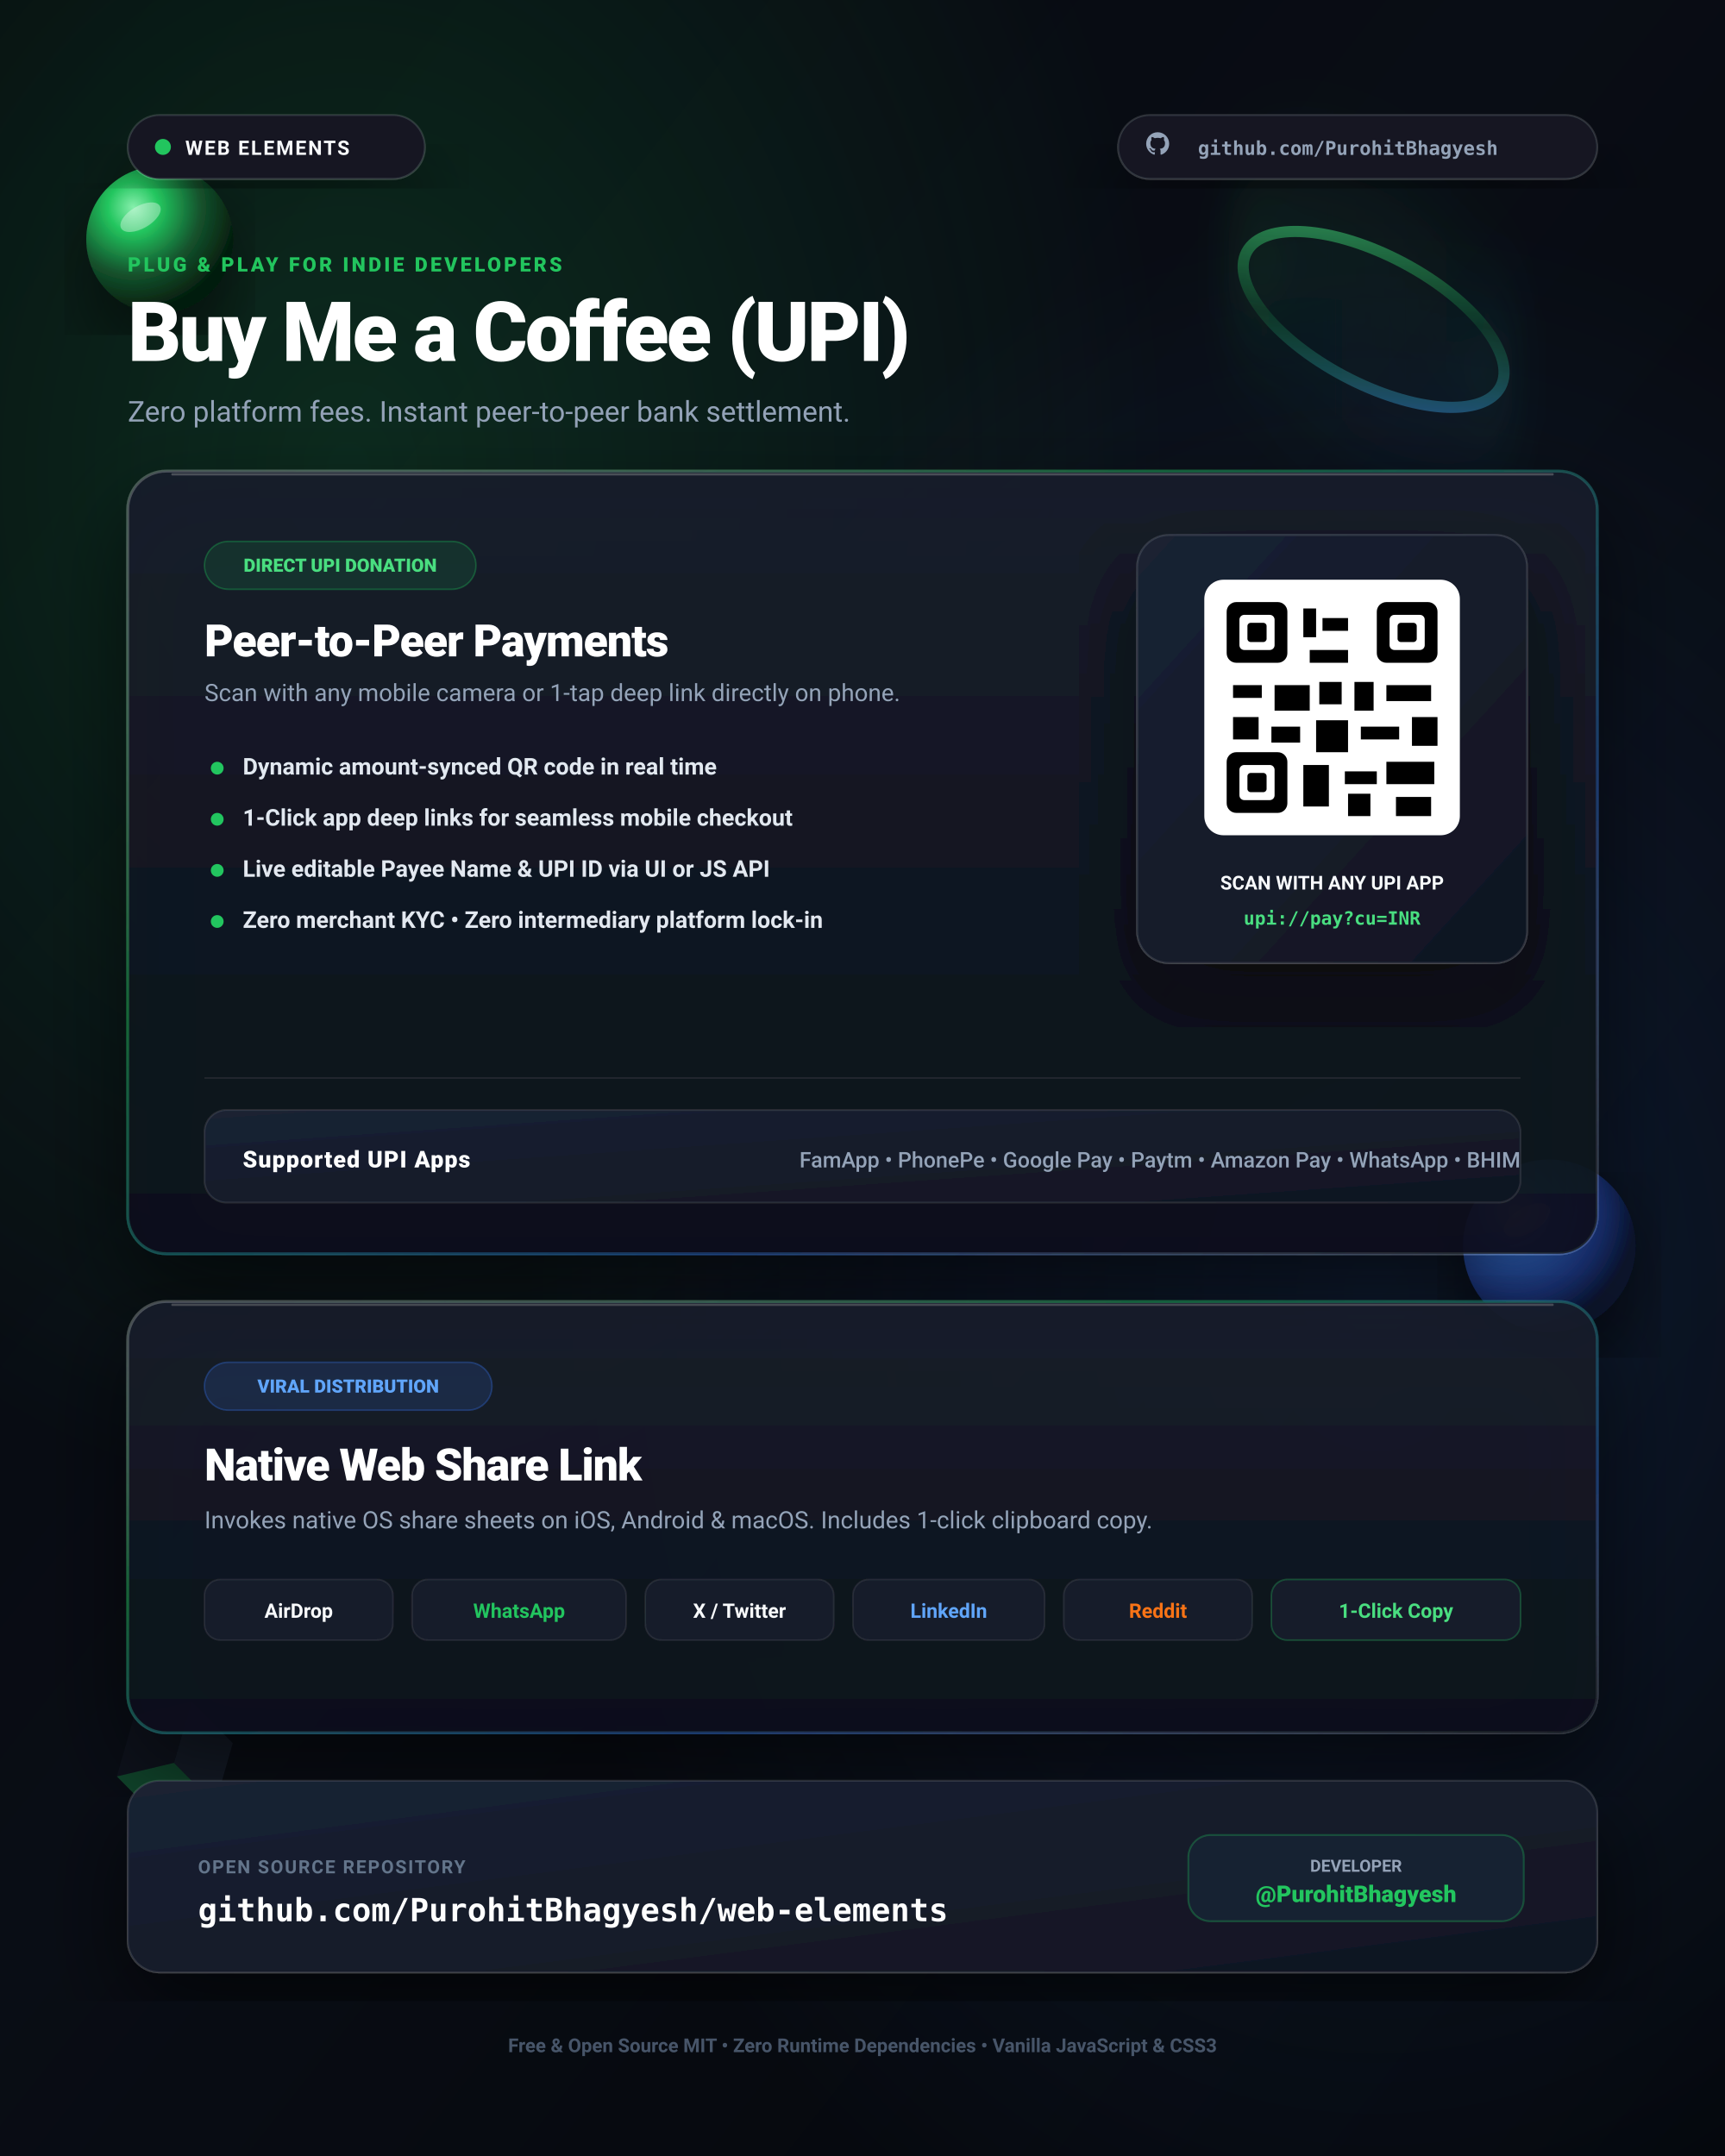
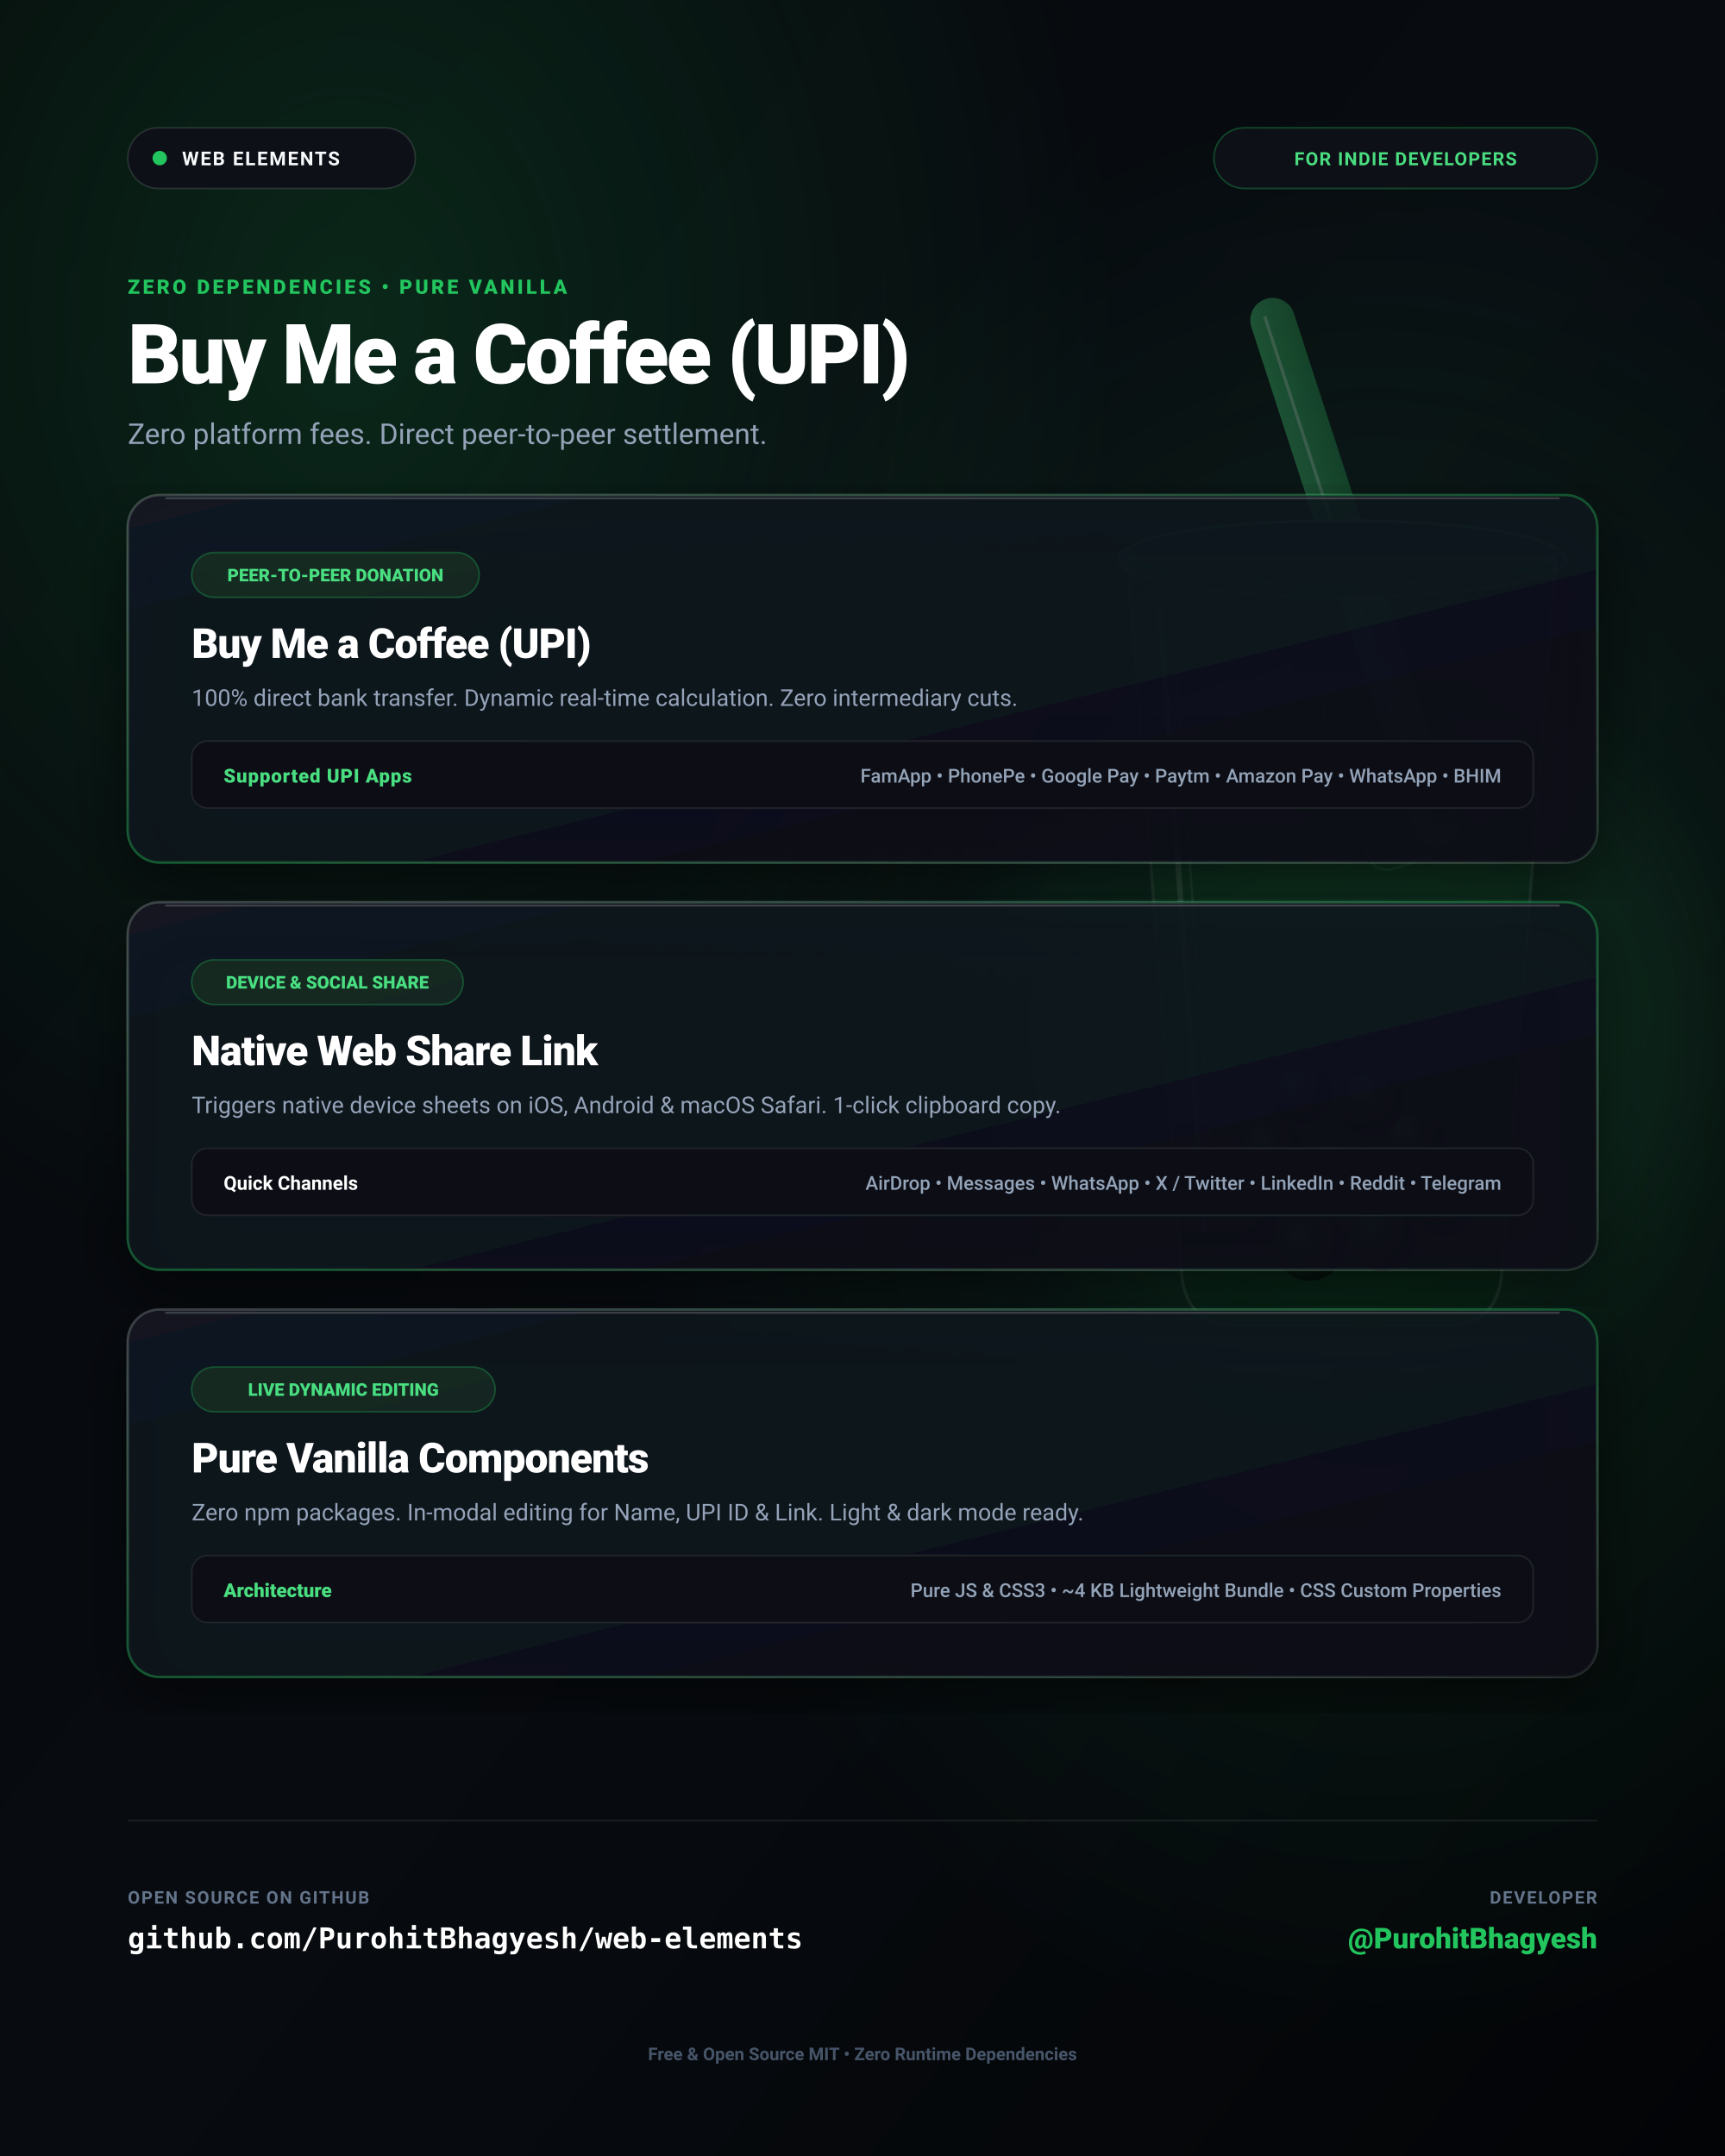
<svg xmlns="http://www.w3.org/2000/svg" viewBox="0 0 1080 1350" width="1080" height="1350">
  <defs>
-     <linearGradient id="bgGrad" x1="0%" y1="0%" x2="100%" y2="100%">
-       <stop offset="0%" stop-color="#06080d" />
-       <stop offset="45%" stop-color="#090d15" />
-       <stop offset="100%" stop-color="#040609" />
+     <linearGradient id="bg" x1="0%" y1="0%" x2="100%" y2="100%">
+       <stop offset="0%" stop-color="#05070a" />
+       <stop offset="50%" stop-color="#080c11" />
+       <stop offset="100%" stop-color="#030406" />
    </linearGradient>
-     <linearGradient id="emeraldGrad" x1="0%" y1="0%" x2="100%" y2="0%">
+     <linearGradient id="greenGrad" x1="0%" y1="0%" x2="100%" y2="0%">
      <stop offset="0%" stop-color="#22c55e" />
      <stop offset="100%" stop-color="#4ade80" />
    </linearGradient>
-     <radialGradient id="sphereEmerald" cx="32%" cy="28%" r="70%">
-       <stop offset="0%" stop-color="#86efac" />
-       <stop offset="25%" stop-color="#22c55e" />
-       <stop offset="65%" stop-color="#14532d" />
-       <stop offset="100%" stop-color="#051f0f" />
-     </radialGradient>
-     <radialGradient id="sphereAzure" cx="30%" cy="30%" r="70%">
-       <stop offset="0%" stop-color="#93c5fd" />
-       <stop offset="28%" stop-color="#3b82f6" />
-       <stop offset="70%" stop-color="#1e3a8a" />
-       <stop offset="100%" stop-color="#08142f" />
-     </radialGradient>
-     <linearGradient id="ringGrad" x1="0%" y1="0%" x2="100%" y2="100%">
-       <stop offset="0%" stop-color="#4ade80" stop-opacity="0.8" />
-       <stop offset="50%" stop-color="#22c55e" stop-opacity="0.2" />
-       <stop offset="100%" stop-color="#3b82f6" stop-opacity="0.7" />
+     <linearGradient id="glassCard" x1="0%" y1="0%" x2="100%" y2="100%">
+       <stop offset="0%" stop-color="#121721" stop-opacity="0.88" />
+       <stop offset="100%" stop-color="#0a0e16" stop-opacity="0.88" />
    </linearGradient>
-     <linearGradient id="cardGrad" x1="0%" y1="0%" x2="0%" y2="100%">
-       <stop offset="0%" stop-color="#171d2b" stop-opacity="0.92" />
-       <stop offset="100%" stop-color="#0d111a" stop-opacity="0.92" />
-     </linearGradient>
-     <linearGradient id="cardBorder" x1="0%" y1="0%" x2="100%" y2="100%">
-       <stop offset="0%" stop-color="rgba(255,255,255,0.22)" />
-       <stop offset="35%" stop-color="rgba(34,197,94,0.4)" />
-       <stop offset="70%" stop-color="rgba(59,130,246,0.3)" />
+     <linearGradient id="glassBorder" x1="0%" y1="0%" x2="100%" y2="100%">
+       <stop offset="0%" stop-color="rgba(255,255,255,0.18)" />
+       <stop offset="50%" stop-color="rgba(34,197,94,0.35)" />
      <stop offset="100%" stop-color="rgba(255,255,255,0.06)" />
    </linearGradient>
-     <linearGradient id="subCardBg" x1="0%" y1="0%" x2="100%" y2="100%">
-       <stop offset="0%" stop-color="#1a2233" />
-       <stop offset="100%" stop-color="#101522" />
+     <linearGradient id="bobaLiquid" x1="0%" y1="0%" x2="0%" y2="100%">
+       <stop offset="0%" stop-color="#15803d" stop-opacity="0.25" />
+       <stop offset="40%" stop-color="#166534" stop-opacity="0.45" />
+       <stop offset="100%" stop-color="#052e16" stop-opacity="0.85" />
    </linearGradient>
-     <radialGradient id="ambGreen" cx="20%" cy="22%" r="48%">
-       <stop offset="0%" stop-color="#22c55e" stop-opacity="0.18" />
+     <radialGradient id="bobaPearl" cx="35%" cy="30%" r="65%">
+       <stop offset="0%" stop-color="#4ade80" stop-opacity="0.8" />
+       <stop offset="40%" stop-color="#14532d" />
+       <stop offset="100%" stop-color="#020804" />
+     </radialGradient>
+     <linearGradient id="strawGrad" x1="0%" y1="0%" x2="100%" y2="100%">
+       <stop offset="0%" stop-color="#4ade80" />
+       <stop offset="100%" stop-color="#15803d" />
+     </linearGradient>
+     <radialGradient id="glowTopLeft" cx="20%" cy="15%" r="45%">
+       <stop offset="0%" stop-color="#22c55e" stop-opacity="0.16" />
      <stop offset="100%" stop-color="#22c55e" stop-opacity="0" />
    </radialGradient>
-     <radialGradient id="ambBlue" cx="80%" cy="60%" r="50%">
-       <stop offset="0%" stop-color="#3b82f6" stop-opacity="0.14" />
-       <stop offset="100%" stop-color="#3b82f6" stop-opacity="0" />
+     <radialGradient id="glowBoba" cx="80%" cy="50%" r="45%">
+       <stop offset="0%" stop-color="#22c55e" stop-opacity="0.14" />
+       <stop offset="100%" stop-color="#22c55e" stop-opacity="0" />
    </radialGradient>
-     <filter id="shadow3D" x="-15%" y="-15%" width="130%" height="130%">
-       <feDropShadow dx="0" dy="24" stdDeviation="28" flood-color="#000000" flood-opacity="0.6" />
+     <filter id="cardShadow" x="-10%" y="-10%" width="120%" height="120%">
+       <feDropShadow dx="0" dy="16" stdDeviation="20" flood-color="#000000" flood-opacity="0.6" />
    </filter>
-     <filter id="glowSubtle" x="-20%" y="-20%" width="140%" height="140%">
-       <feGaussianBlur stdDeviation="30" />
+     <filter id="softGlow" x="-20%" y="-20%" width="140%" height="140%">
+       <feGaussianBlur stdDeviation="24" />
    </filter>
    <style>
      .sans { font-family: -apple-system, BlinkMacSystemFont, "Segoe UI", Roboto, Helvetica, Arial, sans-serif; }
      .mono { font-family: ui-monospace, SFMono-Regular, Menlo, Monaco, Consolas, monospace; }
    </style>
  </defs>
-   <rect width="1080" height="1350" fill="url(#bgGrad)" />
-   <rect width="1080" height="1350" fill="url(#ambGreen)" />
-   <rect width="1080" height="1350" fill="url(#ambBlue)" />
-   <g transform="translate(860, 200) rotate(28)" opacity="0.8">
-     <ellipse cx="0" cy="0" rx="90" ry="40" fill="none" stroke="url(#ringGrad)" stroke-width="12" filter="url(#glowSubtle)" />
-     <ellipse cx="0" cy="0" rx="90" ry="40" fill="none" stroke="url(#ringGrad)" stroke-width="7" />
+   <rect width="1080" height="1350" fill="url(#bg)" />
+   <rect width="1080" height="1350" fill="url(#glowTopLeft)" />
+   <rect width="1080" height="1350" fill="url(#glowBoba)" />
+   <g transform="translate(680, 240)" opacity="0.45">
+     <circle cx="160" cy="400" r="220" fill="url(#greenGrad)" opacity="0.12" filter="url(#softGlow)" />
+     <g transform="rotate(-18, 160, 100)">
+       <rect x="148" y="-60" width="28" height="360" rx="14" fill="url(#strawGrad)" opacity="0.7" />
+       <line x1="158" y1="-50" x2="158" y2="280" stroke="#ffffff" stroke-width="2" opacity="0.35" />
+     </g>
+     <ellipse cx="160" cy="110" rx="140" ry="24" fill="#1e293b" stroke="rgba(255,255,255,0.25)" stroke-width="2" />
+     <ellipse cx="160" cy="106" rx="134" ry="20" fill="#0f172a" stroke="#22c55e" stroke-width="1.5" opacity="0.6" />
+     <path d="M26 110 L60 560 Q64 590 94 590 L226 590 Q256 590 260 560 L294 110 Z" fill="url(#bobaLiquid)" stroke="rgba(255,255,255,0.18)" stroke-width="2" />
+     <rect x="90" y="190" width="56" height="56" rx="12" fill="none" stroke="rgba(255,255,255,0.2)" stroke-width="1.5" transform="rotate(12, 118, 218)" />
+     <rect x="170" y="240" width="60" height="60" rx="12" fill="none" stroke="rgba(74,222,128,0.25)" stroke-width="1.5" transform="rotate(-18, 200, 270)" />
+     <circle cx="100" cy="520" r="20" fill="url(#bobaPearl)" />
+     <circle cx="140" cy="540" r="22" fill="url(#bobaPearl)" />
+     <circle cx="185" cy="535" r="21" fill="url(#bobaPearl)" />
+     <circle cx="225" cy="515" r="19" fill="url(#bobaPearl)" />
+     <circle cx="115" cy="480" r="20" fill="url(#bobaPearl)" />
+     <circle cx="160" cy="495" r="22" fill="url(#bobaPearl)" />
+     <circle cx="205" cy="475" r="20" fill="url(#bobaPearl)" />
+     <circle cx="135" cy="445" r="19" fill="url(#bobaPearl)" />
+     <circle cx="178" cy="450" r="21" fill="url(#bobaPearl)" />
+     <path d="M46 140 L74 530" stroke="#ffffff" stroke-width="3.5" opacity="0.25" stroke-linecap="round" />
+     <path d="M54 150 L78 480" stroke="#ffffff" stroke-width="1.5" opacity="0.15" stroke-linecap="round" />
  </g>
-   <g transform="translate(100, 150)">
-     <circle cx="0" cy="0" r="46" fill="url(#sphereEmerald)" filter="url(#shadow3D)" />
-     <ellipse cx="-12" cy="-14" rx="14" ry="7" fill="#ffffff" opacity="0.35" transform="rotate(-30, -12, -14)" />
-   </g>
-   <g transform="translate(970, 780)">
-     <circle cx="0" cy="0" r="54" fill="url(#sphereAzure)" filter="url(#shadow3D)" />
-     <ellipse cx="-14" cy="-16" rx="16" ry="8" fill="#ffffff" opacity="0.4" transform="rotate(-30, -14, -16)" />
-   </g>
-   <g transform="translate(110, 1100) rotate(16)" opacity="0.6">
-     <polygon points="0,-36 32,-18 32,22 0,4 0,-36" fill="#1b2434" />
-     <polygon points="0,-36 -32,-18 -32,22 0,4 0,-36" fill="#101622" />
-     <polygon points="0,4 32,22 0,40 -32,22" fill="#22c55e" opacity="0.5" />
-   </g>
-   <g transform="translate(80, 72)">
-     <rect width="186" height="40" rx="20" fill="#121722" stroke="rgba(255,255,255,0.14)" stroke-width="1.2" filter="url(#shadow3D)" />
-     <circle cx="22" cy="20" r="5" fill="#22c55e" />
-     <text x="36" y="25" fill="#f8fafc" class="sans" font-size="12.5" font-weight="700" letter-spacing="0.08em">WEB ELEMENTS</text>
-     <g transform="translate(620, 0)">
-       <rect width="300" height="40" rx="20" fill="#121722" stroke="rgba(255,255,255,0.14)" stroke-width="1.2" filter="url(#shadow3D)" />
-       <path d="M20 20c0-4.42-3.58-8-8-8s-8 3.58-8 8c0 3.54 2.29 6.53 5.47 7.59.4.07.55-.17.55-.38 0-.19-.01-.69-.01-1.36-2.22.48-2.69-1.07-2.69-1.07-.36-.92-.89-1.17-.89-1.17-.73-.5.06-.49.06-.49.8.06 1.23.83 1.23.83.71 1.22 1.87.87 2.33.66.07-.52.28-.87.51-1.07-1.78-.2-3.64-.89-3.64-3.95 0-.87.31-1.58.82-2.14-.08-.2-.36-1.01.08-2.11 0 0 .67-.21 2.2.82.64-.18 1.32-.27 2-.27.68 0 1.36.09 2 .27 1.53-1.03 2.2-.82 2.2-.82.44 1.1.16 1.91.08 2.11.51.56.82 1.27.82 2.14 0 3.07-1.87 3.75-3.65 3.95.29.25.54.74.54 1.49 0 1.07-.01 1.94-.01 2.2 0 .21.14.46.55.38A8.01 8.01 0 0020 20z" fill="#94a3b8" transform="translate(14, 0) scale(0.9)" />
-       <text x="50" y="25" fill="#94a3b8" class="mono" font-size="12" font-weight="600">github.com/PurohitBhagyesh</text>
+   <g transform="translate(80, 80)">
+     <rect width="180" height="38" rx="19" fill="#0d1117" stroke="rgba(255,255,255,0.12)" stroke-width="1" />
+     <circle cx="20" cy="19" r="4.5" fill="#22c55e" />
+     <text x="34" y="23.5" fill="#f8fafc" class="sans" font-size="12" font-weight="700" letter-spacing="0.08em">WEB ELEMENTS</text>
+     <g transform="translate(680, 0)">
+       <rect width="240" height="38" rx="19" fill="#0d1117" stroke="rgba(34,197,94,0.3)" stroke-width="1" />
+       <text x="120" y="23.5" fill="#4ade80" class="sans" font-size="11.5" font-weight="700" text-anchor="middle" letter-spacing="0.06em">FOR INDIE DEVELOPERS</text>
    </g>
  </g>
-   <g transform="translate(80, 146)">
-     <text x="0" y="24" fill="#22c55e" class="sans" font-size="12.5" font-weight="800" letter-spacing="0.14em">PLUG &amp; PLAY FOR INDIE DEVELOPERS</text>
+   <g transform="translate(80, 160)">
+     <text x="0" y="24" fill="#22c55e" class="sans" font-size="12.5" font-weight="800" letter-spacing="0.14em">ZERO DEPENDENCIES • PURE VANILLA</text>
    <text x="0" y="80" fill="#ffffff" class="sans" font-size="52" font-weight="900" letter-spacing="-0.03em">Buy Me a Coffee (UPI)</text>
    <text x="0" y="118" fill="#94a3b8" class="sans" font-size="18" font-weight="400">
-       Zero platform fees. Instant peer-to-peer bank settlement.
+       Zero platform fees. Direct peer-to-peer settlement.
    </text>
  </g>
-   <g transform="translate(80, 295)" filter="url(#shadow3D)">
-     <rect width="920" height="490" rx="24" fill="url(#cardGrad)" stroke="url(#cardBorder)" stroke-width="1.8" />
-     <line x1="28" y1="2" x2="892" y2="2" stroke="rgba(255,255,255,0.22)" stroke-width="1.5" stroke-linecap="round" />
-     <g transform="translate(48, 44)">
-       <rect width="170" height="30" rx="15" fill="rgba(34,197,94,0.14)" stroke="rgba(34,197,94,0.3)" stroke-width="1" />
-       <text x="85" y="19" fill="#4ade80" class="sans" font-size="11.5" font-weight="800" text-anchor="middle">DIRECT UPI DONATION</text>
-       <text x="0" y="72" fill="#ffffff" class="sans" font-size="28" font-weight="800" letter-spacing="-0.02em">Peer-to-Peer Payments</text>
-       <text x="0" y="100" fill="#94a3b8" class="sans" font-size="15" font-weight="400">Scan with any mobile camera or 1-tap deep link directly on phone.</text>
-       <g transform="translate(0, 134)">
-         <g transform="translate(0, 0)">
-           <circle cx="8" cy="8" r="4" fill="#22c55e" />
-           <text x="24" y="12" fill="#e2e8f0" class="sans" font-size="14.5" font-weight="600">Dynamic amount-synced QR code in real time</text>
-         </g>
-         <g transform="translate(0, 32)">
-           <circle cx="8" cy="8" r="4" fill="#22c55e" />
-           <text x="24" y="12" fill="#e2e8f0" class="sans" font-size="14.5" font-weight="600">1-Click app deep links for seamless mobile checkout</text>
-         </g>
-         <g transform="translate(0, 64)">
-           <circle cx="8" cy="8" r="4" fill="#22c55e" />
-           <text x="24" y="12" fill="#e2e8f0" class="sans" font-size="14.5" font-weight="600">Live editable Payee Name &amp; UPI ID via UI or JS API</text>
-         </g>
-         <g transform="translate(0, 96)">
-           <circle cx="8" cy="8" r="4" fill="#22c55e" />
-           <text x="24" y="12" fill="#e2e8f0" class="sans" font-size="14.5" font-weight="600">Zero merchant KYC • Zero intermediary platform lock-in</text>
-         </g>
+   <g transform="translate(80, 310)" filter="url(#cardShadow)">
+     <rect width="920" height="230" rx="20" fill="url(#glassCard)" stroke="url(#glassBorder)" stroke-width="1.5" />
+     <line x1="24" y1="2" x2="896" y2="2" stroke="rgba(255,255,255,0.2)" stroke-width="1.2" stroke-linecap="round" />
+     <g transform="translate(40, 36)">
+       <g>
+         <rect width="180" height="28" rx="14" fill="rgba(34,197,94,0.12)" stroke="rgba(34,197,94,0.3)" stroke-width="1" />
+         <text x="90" y="18" fill="#4ade80" class="sans" font-size="11" font-weight="800" text-anchor="middle">PEER-TO-PEER DONATION</text>
      </g>
-     </g>
-     <g transform="translate(632, 40)" filter="url(#shadow3D)">
-       <rect width="244" height="268" rx="20" fill="url(#subCardBg)" stroke="rgba(255,255,255,0.12)" stroke-width="1.2" />
-       <g transform="translate(42, 28)">
-         <rect width="160" height="160" rx="12" fill="#ffffff" />
-         <rect x="14" y="14" width="38" height="38" rx="6" fill="#000000" />
-         <rect x="22" y="22" width="22" height="22" rx="3" fill="#ffffff" />
-         <rect x="27" y="27" width="12" height="12" rx="2" fill="#000000" />
-         <rect x="108" y="14" width="38" height="38" rx="6" fill="#000000" />
-         <rect x="116" y="22" width="22" height="22" rx="3" fill="#ffffff" />
-         <rect x="121" y="27" width="12" height="12" rx="2" fill="#000000" />
-         <rect x="14" y="108" width="38" height="38" rx="6" fill="#000000" />
-         <rect x="22" y="116" width="22" height="22" rx="3" fill="#ffffff" />
-         <rect x="27" y="121" width="12" height="12" rx="2" fill="#000000" />
-         <rect x="62" y="18" width="8" height="18" fill="#000" />
-         <rect x="74" y="24" width="16" height="8" fill="#000" />
-         <rect x="66" y="44" width="24" height="8" fill="#000" />
-         <rect x="18" y="66" width="18" height="8" fill="#000" />
-         <rect x="44" y="66" width="22" height="16" fill="#000" />
-         <rect x="72" y="64" width="14" height="14" fill="#000" />
-         <rect x="94" y="64" width="12" height="18" fill="#000" />
-         <rect x="114" y="66" width="28" height="10" fill="#000" />
-         <rect x="18" y="86" width="16" height="14" fill="#000" />
-         <rect x="42" y="92" width="18" height="10" fill="#000" />
-         <rect x="70" y="88" width="20" height="20" fill="#000" />
-         <rect x="98" y="92" width="24" height="8" fill="#000" />
-         <rect x="130" y="86" width="16" height="18" fill="#000" />
-         <rect x="62" y="116" width="16" height="26" fill="#000" />
-         <rect x="88" y="120" width="20" height="8" fill="#000" />
-         <rect x="114" y="114" width="30" height="14" fill="#000" />
-         <rect x="90" y="134" width="14" height="14" fill="#000" />
-         <rect x="120" y="136" width="22" height="12" fill="#000" />
-       </g>
-       <text x="122" y="222" fill="#f8fafc" class="sans" font-size="12" font-weight="700" text-anchor="middle">SCAN WITH ANY UPI APP</text>
-       <text x="122" y="244" fill="#4ade80" class="mono" font-size="11.5" font-weight="600" text-anchor="middle">upi://pay?cu=INR</text>
-     </g>
-     <g transform="translate(48, 380)">
-       <line x1="0" y1="0" x2="824" y2="0" stroke="rgba(255,255,255,0.08)" stroke-width="1" />
-       <g transform="translate(0, 20)">
-         <rect width="824" height="58" rx="14" fill="url(#subCardBg)" stroke="rgba(255,255,255,0.1)" stroke-width="1.2" />
-         <g transform="translate(24, 34)">
-           <text x="0" y="2" fill="#ffffff" class="sans" font-size="14.5" font-weight="800" letter-spacing="0.04em">Supported UPI Apps</text>
-           <text x="800" y="2" fill="#94a3b8" class="sans" font-size="13.5" font-weight="500" text-anchor="end">
-             FamApp • PhonePe • Google Pay • Paytm • Amazon Pay • WhatsApp • BHIM
-           </text>
-         </g>
+       <text x="0" y="66" fill="#ffffff" class="sans" font-size="26" font-weight="800" letter-spacing="-0.02em">Buy Me a Coffee (UPI)</text>
+       <text x="0" y="96" fill="#94a3b8" class="sans" font-size="14.5" font-weight="400">
+         100% direct bank transfer. Dynamic real-time calculation. Zero intermediary cuts.
+       </text>
+       <g transform="translate(0, 118)">
+         <rect width="840" height="42" rx="10" fill="#0d1117" stroke="rgba(255,255,255,0.08)" stroke-width="1" />
+         <text x="20" y="26" fill="#4ade80" class="sans" font-size="12" font-weight="800" letter-spacing="0.04em">Supported UPI Apps</text>
+         <text x="820" y="26" fill="#94a3b8" class="sans" font-size="12" font-weight="500" text-anchor="end">
+           FamApp • PhonePe • Google Pay • Paytm • Amazon Pay • WhatsApp • BHIM
+         </text>
      </g>
    </g>
  </g>
-   <g transform="translate(80, 815)" filter="url(#shadow3D)">
-     <rect width="920" height="270" rx="24" fill="url(#cardGrad)" stroke="url(#cardBorder)" stroke-width="1.8" />
-     <line x1="28" y1="2" x2="892" y2="2" stroke="rgba(255,255,255,0.2)" stroke-width="1.5" stroke-linecap="round" />
-     <g transform="translate(48, 38)">
-       <rect width="180" height="30" rx="15" fill="rgba(59,130,246,0.14)" stroke="rgba(59,130,246,0.3)" stroke-width="1" />
-       <text x="90" y="19" fill="#60a5fa" class="sans" font-size="11.5" font-weight="800" text-anchor="middle">VIRAL DISTRIBUTION</text>
-       <text x="0" y="74" fill="#ffffff" class="sans" font-size="28" font-weight="800" letter-spacing="-0.02em">Native Web Share Link</text>
-       <text x="0" y="104" fill="#94a3b8" class="sans" font-size="15" font-weight="400">
-         Invokes native OS share sheets on iOS, Android &amp; macOS. Includes 1-click clipboard copy.
+   <g transform="translate(80, 565)" filter="url(#cardShadow)">
+     <rect width="920" height="230" rx="20" fill="url(#glassCard)" stroke="url(#glassBorder)" stroke-width="1.5" />
+     <line x1="24" y1="2" x2="896" y2="2" stroke="rgba(255,255,255,0.2)" stroke-width="1.2" stroke-linecap="round" />
+     <g transform="translate(40, 36)">
+       <g>
+         <rect width="170" height="28" rx="14" fill="rgba(34,197,94,0.12)" stroke="rgba(34,197,94,0.3)" stroke-width="1" />
+         <text x="85" y="18" fill="#4ade80" class="sans" font-size="11" font-weight="800" text-anchor="middle">DEVICE &amp; SOCIAL SHARE</text>
+       </g>
+       <text x="0" y="66" fill="#ffffff" class="sans" font-size="26" font-weight="800" letter-spacing="-0.02em">Native Web Share Link</text>
+       <text x="0" y="96" fill="#94a3b8" class="sans" font-size="14.5" font-weight="400">
+         Triggers native device sheets on iOS, Android &amp; macOS Safari. 1-click clipboard copy.
      </text>
-       <g transform="translate(0, 136)">
-         <rect x="0" y="0" width="118" height="38" rx="10" fill="#181e2b" stroke="rgba(255,255,255,0.08)" />
-         <text x="59" y="24" fill="#f8fafc" class="sans" font-size="12.5" font-weight="600" text-anchor="middle">AirDrop</text>
-         <rect x="130" y="0" width="134" height="38" rx="10" fill="#181e2b" stroke="rgba(255,255,255,0.08)" />
-         <text x="197" y="24" fill="#22c55e" class="sans" font-size="12.5" font-weight="600" text-anchor="middle">WhatsApp</text>
-         <rect x="276" y="0" width="118" height="38" rx="10" fill="#181e2b" stroke="rgba(255,255,255,0.08)" />
-         <text x="335" y="24" fill="#f8fafc" class="sans" font-size="12.5" font-weight="600" text-anchor="middle">X / Twitter</text>
-         <rect x="406" y="0" width="120" height="38" rx="10" fill="#181e2b" stroke="rgba(255,255,255,0.08)" />
-         <text x="466" y="24" fill="#60a5fa" class="sans" font-size="12.5" font-weight="600" text-anchor="middle">LinkedIn</text>
-         <rect x="538" y="0" width="118" height="38" rx="10" fill="#181e2b" stroke="rgba(255,255,255,0.08)" />
-         <text x="597" y="24" fill="#f97316" class="sans" font-size="12.5" font-weight="600" text-anchor="middle">Reddit</text>
-         <rect x="668" y="0" width="156" height="38" rx="10" fill="#181e2b" stroke="rgba(34,197,94,0.3)" />
-         <text x="746" y="24" fill="#4ade80" class="sans" font-size="12.5" font-weight="700" text-anchor="middle">1-Click Copy</text>
+       <g transform="translate(0, 118)">
+         <rect width="840" height="42" rx="10" fill="#0d1117" stroke="rgba(255,255,255,0.08)" stroke-width="1" />
+         <text x="20" y="26" fill="#ffffff" class="sans" font-size="12" font-weight="700">Quick Channels</text>
+         <text x="820" y="26" fill="#94a3b8" class="sans" font-size="12" font-weight="500" text-anchor="end">
+           AirDrop • Messages • WhatsApp • X / Twitter • LinkedIn • Reddit • Telegram
+         </text>
      </g>
    </g>
  </g>
-   <g transform="translate(80, 1115)" filter="url(#shadow3D)">
-     <rect width="920" height="120" rx="20" fill="url(#subCardBg)" stroke="rgba(255,255,255,0.12)" stroke-width="1.2" />
-     <g transform="translate(44, 38)">
-       <text x="0" y="20" fill="#64748b" class="sans" font-size="11.5" font-weight="700" letter-spacing="0.08em">OPEN SOURCE REPOSITORY</text>
-       <text x="0" y="50" fill="#ffffff" class="mono" font-size="20" font-weight="700">github.com/PurohitBhagyesh/web-elements</text>
-       <g transform="translate(620, -4)">
-         <rect width="210" height="54" rx="14" fill="#182030" stroke="rgba(34,197,94,0.3)" stroke-width="1.2" />
-         <text x="105" y="23" fill="#94a3b8" class="sans" font-size="10.5" font-weight="600" text-anchor="middle">DEVELOPER</text>
-         <text x="105" y="42" fill="#22c55e" class="sans" font-size="14.5" font-weight="800" text-anchor="middle">@PurohitBhagyesh</text>
+   <g transform="translate(80, 820)" filter="url(#cardShadow)">
+     <rect width="920" height="230" rx="20" fill="url(#glassCard)" stroke="url(#glassBorder)" stroke-width="1.5" />
+     <line x1="24" y1="2" x2="896" y2="2" stroke="rgba(255,255,255,0.2)" stroke-width="1.2" stroke-linecap="round" />
+     <g transform="translate(40, 36)">
+       <g>
+         <rect width="190" height="28" rx="14" fill="rgba(34,197,94,0.12)" stroke="rgba(34,197,94,0.3)" stroke-width="1" />
+         <text x="95" y="18" fill="#4ade80" class="sans" font-size="11" font-weight="800" text-anchor="middle">LIVE DYNAMIC EDITING</text>
+       </g>
+       <text x="0" y="66" fill="#ffffff" class="sans" font-size="26" font-weight="800" letter-spacing="-0.02em">Pure Vanilla Components</text>
+       <text x="0" y="96" fill="#94a3b8" class="sans" font-size="14.5" font-weight="400">
+         Zero npm packages. In-modal editing for Name, UPI ID &amp; Link. Light &amp; dark mode ready.
+       </text>
+       <g transform="translate(0, 118)">
+         <rect width="840" height="42" rx="10" fill="#0d1117" stroke="rgba(255,255,255,0.08)" stroke-width="1" />
+         <text x="20" y="26" fill="#4ade80" class="sans" font-size="12" font-weight="800">Architecture</text>
+         <text x="820" y="26" fill="#94a3b8" class="sans" font-size="12" font-weight="500" text-anchor="end">
+           Pure JS &amp; CSS3 • ~4 KB Lightweight Bundle • CSS Custom Properties
+         </text>
      </g>
    </g>
  </g>
-   <text x="540" y="1285" fill="#475569" class="sans" font-size="12" font-weight="600" text-anchor="middle">
-     Free &amp; Open Source MIT • Zero Runtime Dependencies • Vanilla JavaScript &amp; CSS3
+   <g transform="translate(80, 1140)">
+     <line x1="0" y1="0" x2="920" y2="0" stroke="rgba(255,255,255,0.08)" stroke-width="1" />
+     <g transform="translate(0, 36)">
+       <text x="0" y="16" fill="#64748b" class="sans" font-size="11" font-weight="700" letter-spacing="0.08em">OPEN SOURCE ON GITHUB</text>
+       <text x="0" y="44" fill="#ffffff" class="mono" font-size="18" font-weight="700">github.com/PurohitBhagyesh/web-elements</text>
+       <g transform="translate(680, 0)">
+         <text x="240" y="16" fill="#64748b" class="sans" font-size="11" font-weight="700" text-anchor="end" letter-spacing="0.08em">DEVELOPER</text>
+         <text x="240" y="44" fill="#22c55e" class="sans" font-size="18" font-weight="800" text-anchor="end">@PurohitBhagyesh</text>
+       </g>
+     </g>
+   </g>
+   <text x="540" y="1290" fill="#475569" class="sans" font-size="11" font-weight="600" text-anchor="middle">
+     Free &amp; Open Source MIT • Zero Runtime Dependencies
  </text>
</svg>
